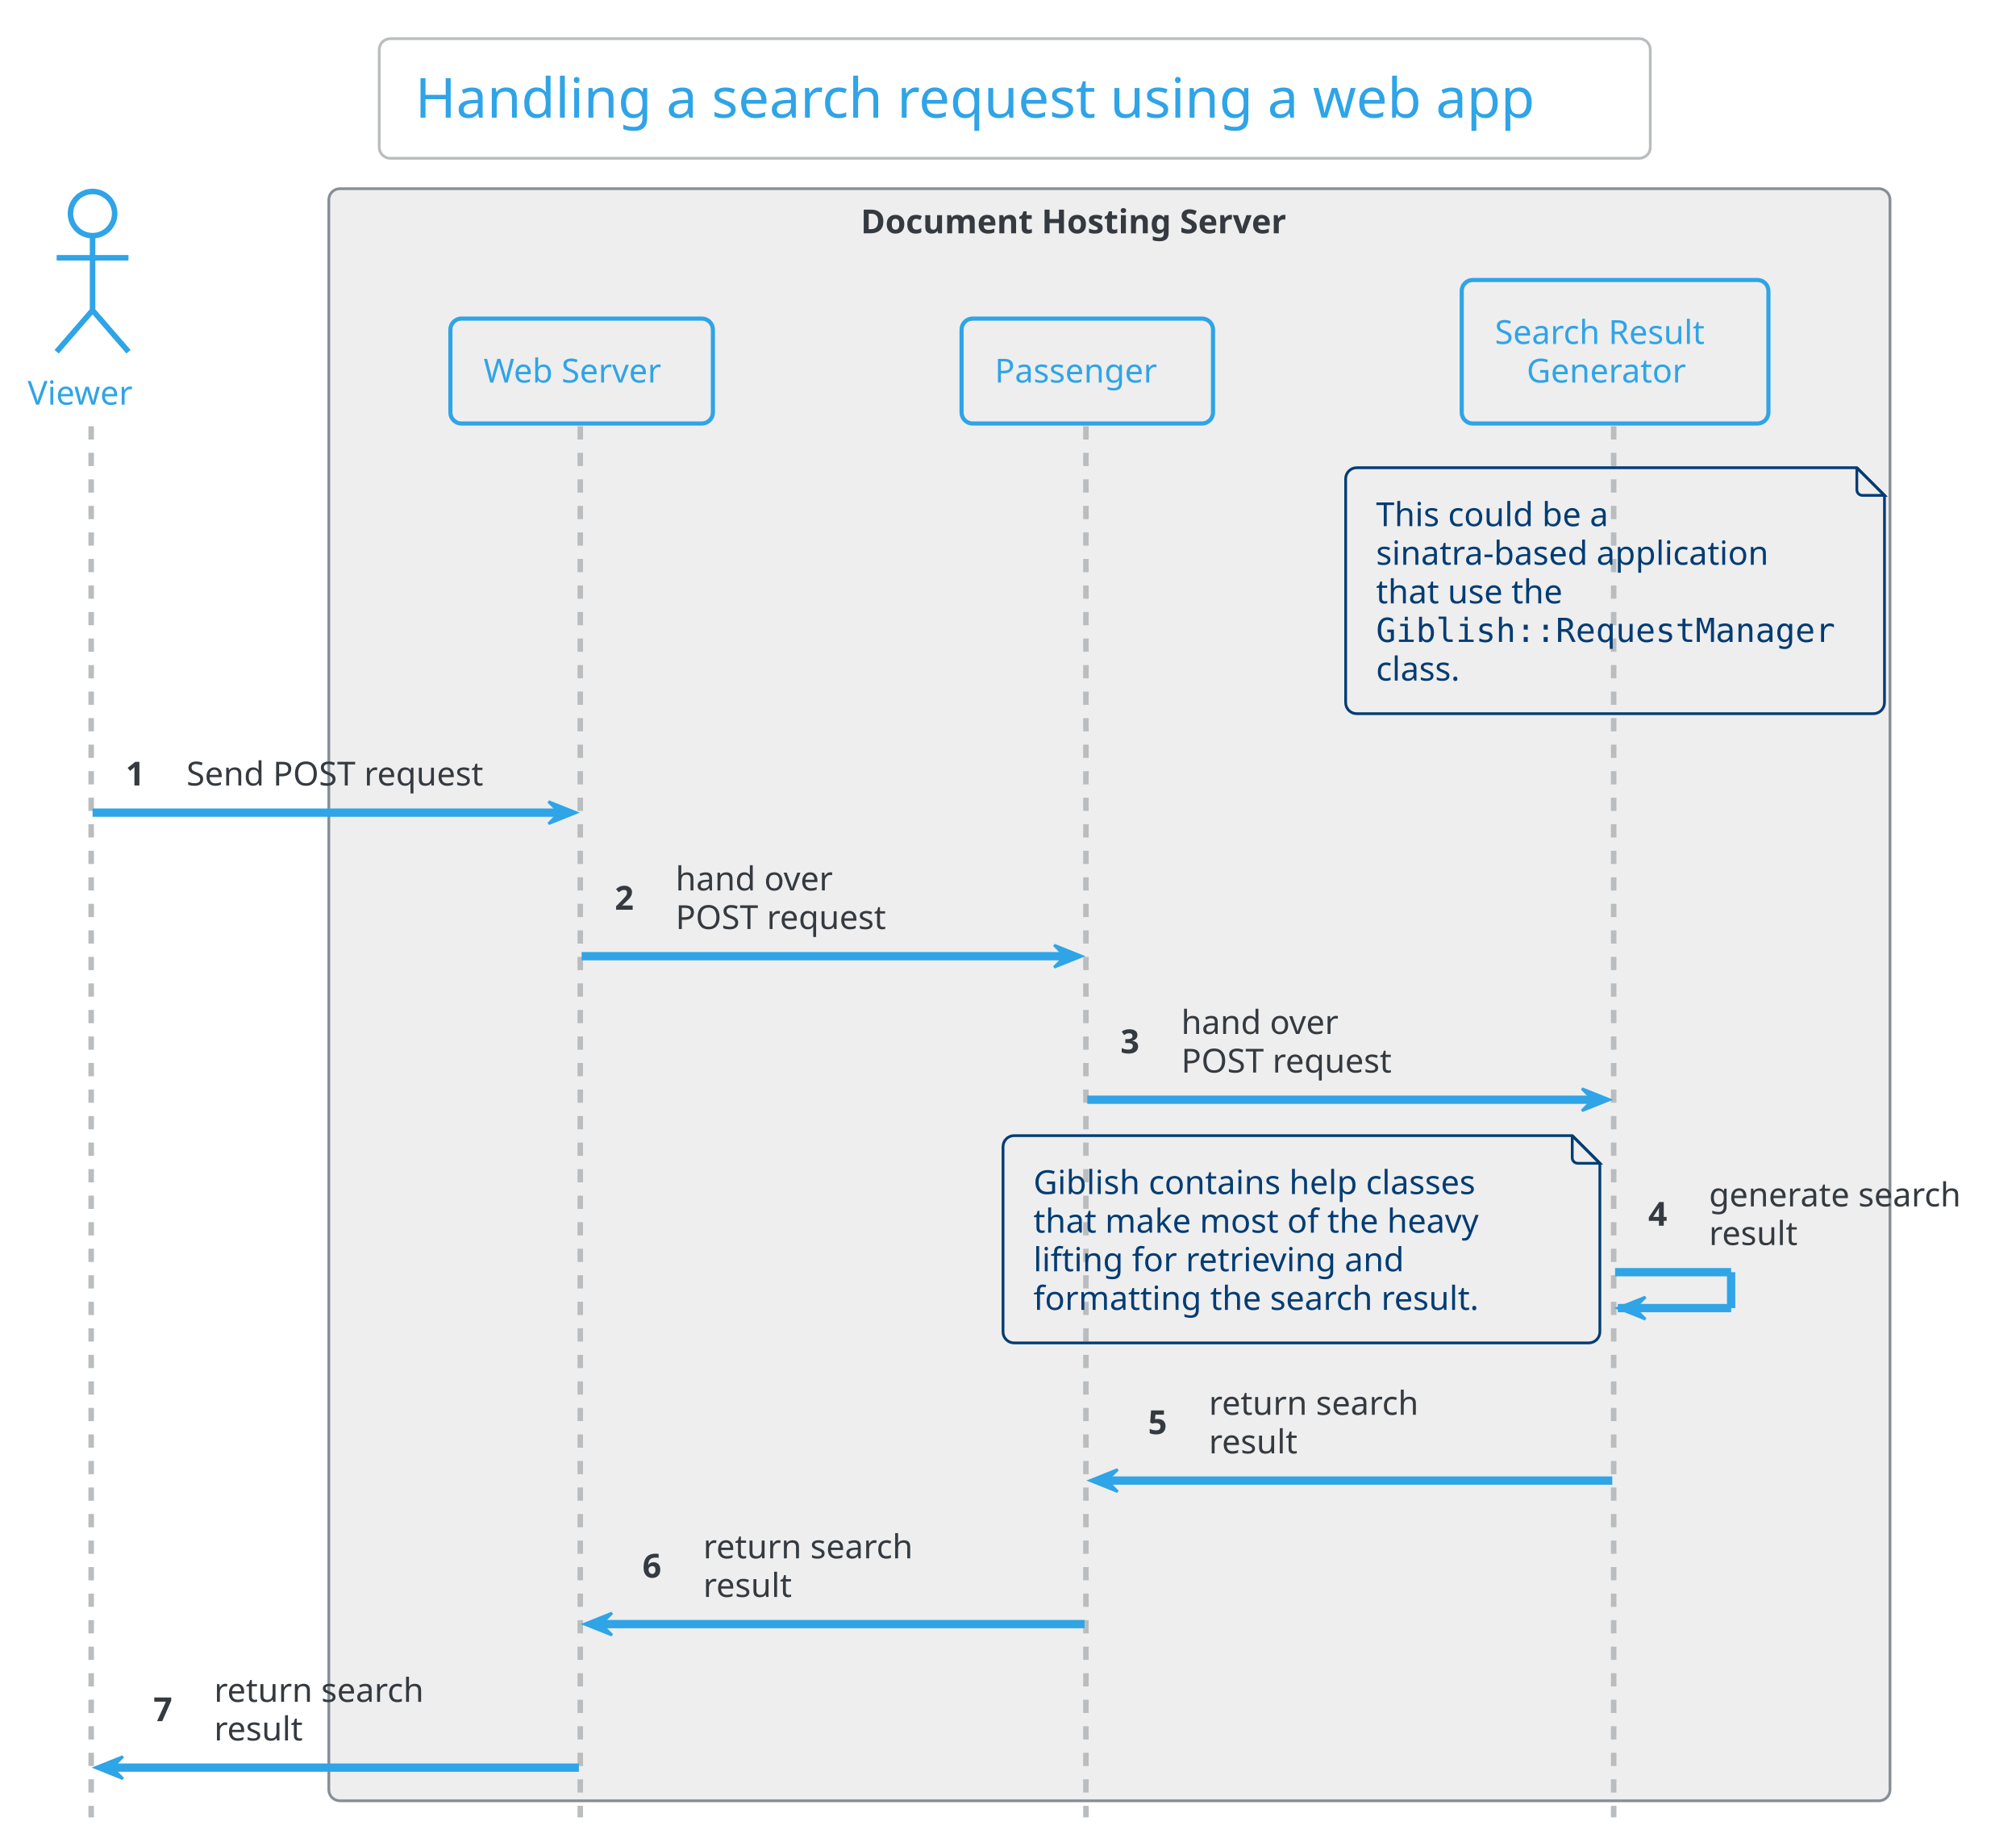
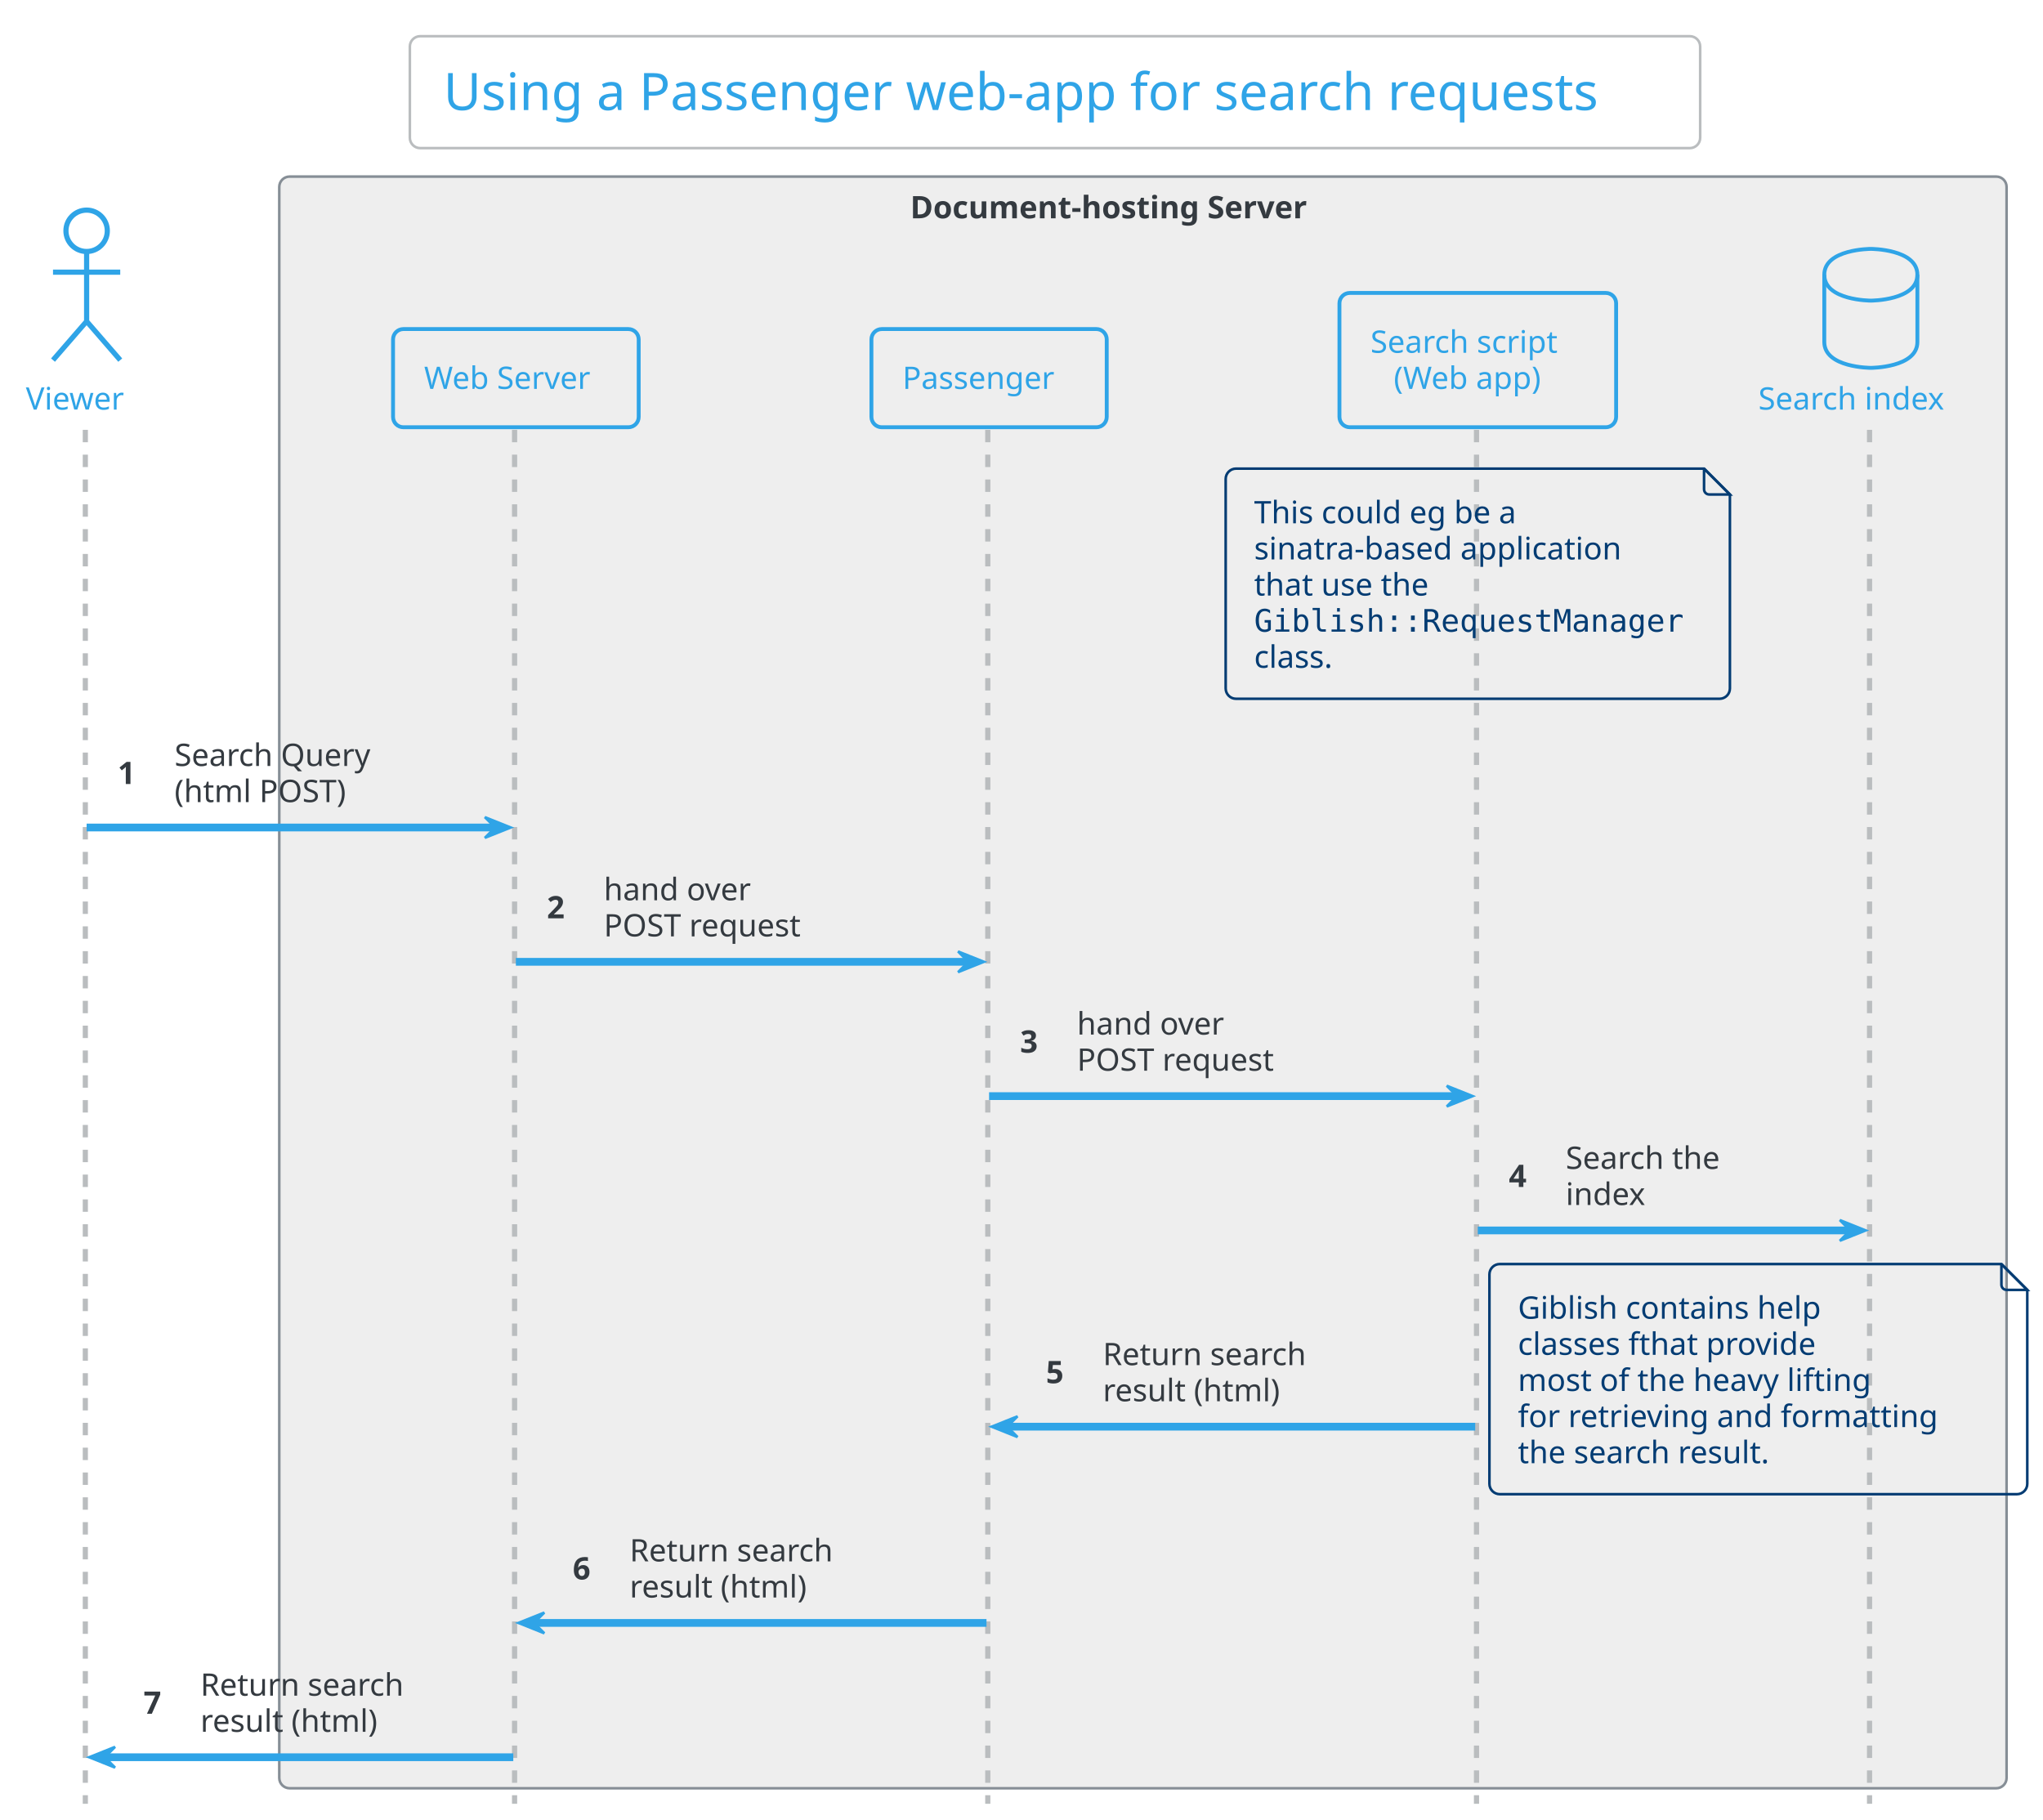
- <svg xmlns="http://www.w3.org/2000/svg" contentScriptType="application/ecmascript" contentStyleType="text/css" height="691.667px" preserveAspectRatio="none" style="width:760px;height:691px;background:#00000000;" version="1.1" viewBox="0 0 760 691" width="760.417px" zoomAndPan="magnify">
+ <svg xmlns="http://www.w3.org/2000/svg" contentScriptType="application/ecmascript" contentStyleType="text/css" height="733.333px" preserveAspectRatio="none" style="width:823px;height:733px;background:#00000000;" version="1.1" viewBox="0 0 823 733" width="823.958px" zoomAndPan="magnify">
  <defs />
  <g>
-     <rect height="45.085" rx="4.167" ry="4.167" style="stroke:#BABDBF;stroke-width:1.042;fill:none;" width="479.167" x="142.969" y="14.583" />
-     <text fill="#2FA4E7" font-family="Verdana" font-size="20.833" lengthAdjust="spacing" textLength="452.083" x="156.51" y="44.338">Handling a search request using a web app</text>
-     <rect fill="#EEEEEE" height="607.65" rx="4.167" ry="4.167" style="stroke:#868E96;stroke-width:1.042;" width="588.542" x="123.958" y="71.126" />
-     <text fill="#343A40" font-family="Verdana" font-size="12.5" font-weight="bold" lengthAdjust="spacing" textLength="187.5" x="324.479" y="87.937">Document Hosting Server</text>
-     <line style="stroke:#BABDBF;stroke-width:2.083;stroke-dasharray:5.0,5.0;" x1="34.375" x2="34.375" y1="160.677" y2="685.026" />
-     <line style="stroke:#BABDBF;stroke-width:2.083;stroke-dasharray:5.0,5.0;" x1="218.75" x2="218.75" y1="160.677" y2="685.026" />
-     <line style="stroke:#BABDBF;stroke-width:2.083;stroke-dasharray:5.0,5.0;" x1="409.375" x2="409.375" y1="160.677" y2="685.026" />
-     <line style="stroke:#BABDBF;stroke-width:2.083;stroke-dasharray:5.0,5.0;" x1="608.333" x2="608.333" y1="160.677" y2="685.026" />
-     <text fill="#2FA4E7" font-family="Verdana" font-size="12.5" lengthAdjust="spacing" textLength="42.708" x="10.417" y="152.521">Viewer</text>
-     <ellipse cx="34.896" cy="80.501" rx="8.333" ry="8.333" style="stroke:#2FA4E7;stroke-width:2.083;fill:none;" />
-     <path d="M34.896,88.835 L34.896,116.96 M21.354,97.168 L48.438,97.168 M34.896,116.96 L21.354,132.585 M34.896,116.96 L48.438,132.585 " fill="none" style="stroke:#2FA4E7;stroke-width:2.083;" />
-     <rect height="39.551" rx="4.167" ry="4.167" style="stroke:#2FA4E7;stroke-width:1.562;fill:none;" width="98.958" x="169.792" y="120.085" />
-     <text fill="#2FA4E7" font-family="Verdana" font-size="12.5" lengthAdjust="spacing" textLength="73.958" x="182.292" y="144.187">Web Server</text>
-     <rect height="39.551" rx="4.167" ry="4.167" style="stroke:#2FA4E7;stroke-width:1.562;fill:none;" width="94.792" x="362.5" y="120.085" />
-     <text fill="#2FA4E7" font-family="Verdana" font-size="12.5" lengthAdjust="spacing" textLength="69.792" x="375" y="144.187">Passenger</text>
-     <rect height="54.102" rx="4.167" ry="4.167" style="stroke:#2FA4E7;stroke-width:1.562;fill:none;" width="115.625" x="551.042" y="105.534" />
-     <text fill="#2FA4E7" font-family="Verdana" font-size="12.5" lengthAdjust="spacing" textLength="90.625" x="563.542" y="129.637">Search Result</text>
-     <text fill="#2FA4E7" font-family="Verdana" font-size="12.5" lengthAdjust="spacing" textLength="66.667" x="575.521" y="144.187">Generator</text>
-     <path d="M507.292,180.469 L507.292,264.844 A4.167,4.167 0 0 0 511.458,269.01 L706.25,269.01 A4.167,4.167 0 0 0 710.417,264.844 L710.417,186.719 L700,176.302 L511.458,176.302 A4.167,4.167 0 0 0 507.292,180.469 " style="stroke:#033C73;stroke-width:1.042;fill:none;" />
-     <path d="M700,176.302 L700,184.635 A2.083,2.083 0 0 0 702.083,186.719 L710.417,186.719 L700,176.302 " style="stroke:#033C73;stroke-width:1.042;fill:none;" />
-     <text fill="#033C73" font-family="Verdana" font-size="12.5" lengthAdjust="spacing" textLength="98.958" x="518.75" y="198.321">This could be a</text>
-     <text fill="#033C73" font-family="Verdana" font-size="12.5" lengthAdjust="spacing" textLength="166.667" x="518.75" y="212.872">sinatra-based application</text>
-     <text fill="#033C73" font-family="Verdana" font-size="12.5" lengthAdjust="spacing" textLength="81.25" x="518.75" y="227.423">that use the</text>
-     <text fill="#033C73" font-family="monospace" font-size="12.5" lengthAdjust="spacing" textLength="167.708" x="518.75" y="241.974">Giblish::RequestManager</text>
-     <text fill="#033C73" font-family="Verdana" font-size="12.5" lengthAdjust="spacing" textLength="37.5" x="518.75" y="256.525">class.</text>
-     <polygon fill="#2FA4E7" points="206.771,302.148,217.188,306.315,206.771,310.482,210.938,306.315" style="stroke:#2FA4E7;stroke-width:1.042;" />
-     <line style="stroke:#2FA4E7;stroke-width:3.125;" x1="34.896" x2="213.021" y1="306.315" y2="306.315" />
-     <text fill="#343A40" font-family="Verdana" font-size="12.5" font-weight="bold" lengthAdjust="spacing" textLength="8.333" x="47.396" y="296.075">1</text>
-     <text fill="#343A40" font-family="Verdana" font-size="12.5" lengthAdjust="spacing" textLength="126.042" x="70.312" y="296.075">Send POST request</text>
-     <polygon fill="#2FA4E7" points="397.396,356.25,407.812,360.417,397.396,364.583,401.562,360.417" style="stroke:#2FA4E7;stroke-width:1.042;" />
-     <line style="stroke:#2FA4E7;stroke-width:3.125;" x1="219.271" x2="403.646" y1="360.417" y2="360.417" />
-     <text fill="#343A40" font-family="Verdana" font-size="12.5" font-weight="bold" lengthAdjust="spacing" textLength="8.333" x="231.771" y="342.902">2</text>
-     <text fill="#343A40" font-family="Verdana" font-size="12.5" lengthAdjust="spacing" textLength="65.625" x="254.688" y="335.626">hand over</text>
-     <text fill="#343A40" font-family="Verdana" font-size="12.5" lengthAdjust="spacing" textLength="88.542" x="254.688" y="350.177">POST request</text>
-     <polygon fill="#2FA4E7" points="596.354,410.352,606.771,414.518,596.354,418.685,600.521,414.518" style="stroke:#2FA4E7;stroke-width:1.042;" />
-     <line style="stroke:#2FA4E7;stroke-width:3.125;" x1="409.896" x2="602.604" y1="414.518" y2="414.518" />
-     <text fill="#343A40" font-family="Verdana" font-size="12.5" font-weight="bold" lengthAdjust="spacing" textLength="8.333" x="422.396" y="397.003">3</text>
-     <text fill="#343A40" font-family="Verdana" font-size="12.5" lengthAdjust="spacing" textLength="65.625" x="445.312" y="389.728">hand over</text>
-     <text fill="#343A40" font-family="Verdana" font-size="12.5" lengthAdjust="spacing" textLength="88.542" x="445.312" y="404.279">POST request</text>
-     <line style="stroke:#2FA4E7;stroke-width:3.125;" x1="608.854" x2="652.604" y1="479.525" y2="479.525" />
-     <line style="stroke:#2FA4E7;stroke-width:3.125;" x1="652.604" x2="652.604" y1="479.525" y2="493.066" />
-     <line style="stroke:#2FA4E7;stroke-width:3.125;" x1="609.896" x2="652.604" y1="493.066" y2="493.066" />
-     <polygon fill="#2FA4E7" points="620.312,488.9,609.896,493.066,620.312,497.233,616.146,493.066" style="stroke:#2FA4E7;stroke-width:1.042;" />
-     <text fill="#343A40" font-family="Verdana" font-size="12.5" font-weight="bold" lengthAdjust="spacing" textLength="8.333" x="621.354" y="462.01">4</text>
-     <text fill="#343A40" font-family="Verdana" font-size="12.5" lengthAdjust="spacing" textLength="109.375" x="644.271" y="454.734">generate search</text>
-     <text fill="#343A40" font-family="Verdana" font-size="12.5" lengthAdjust="spacing" textLength="37.5" x="644.271" y="469.285">result</text>
-     <path d="M378.125,432.227 L378.125,502.018 A4.167,4.167 0 0 0 382.292,506.185 L598.958,506.185 A4.167,4.167 0 0 0 603.125,502.018 L603.125,438.477 L592.708,428.06 L382.292,428.06 A4.167,4.167 0 0 0 378.125,432.227 " style="stroke:#033C73;stroke-width:1.042;fill:none;" />
-     <path d="M592.708,428.06 L592.708,436.393 A2.083,2.083 0 0 0 594.792,438.477 L603.125,438.477 L592.708,428.06 " style="stroke:#033C73;stroke-width:1.042;fill:none;" />
-     <text fill="#033C73" font-family="Verdana" font-size="12.5" lengthAdjust="spacing" textLength="188.542" x="389.583" y="450.079">Giblish contains help classes</text>
-     <text fill="#033C73" font-family="Verdana" font-size="12.5" lengthAdjust="spacing" textLength="187.5" x="389.583" y="464.63">that make most of the heavy</text>
-     <text fill="#033C73" font-family="Verdana" font-size="12.5" lengthAdjust="spacing" textLength="152.083" x="389.583" y="479.181">lifting for retrieving and</text>
-     <text fill="#033C73" font-family="Verdana" font-size="12.5" lengthAdjust="spacing" textLength="188.542" x="389.583" y="493.732">formatting the search result.</text>
-     <polygon fill="#2FA4E7" points="421.354,553.906,410.938,558.073,421.354,562.24,417.188,558.073" style="stroke:#2FA4E7;stroke-width:1.042;" />
-     <line style="stroke:#2FA4E7;stroke-width:3.125;" x1="415.104" x2="607.812" y1="558.073" y2="558.073" />
-     <text fill="#343A40" font-family="Verdana" font-size="12.5" font-weight="bold" lengthAdjust="spacing" textLength="8.333" x="432.812" y="540.558">5</text>
-     <text fill="#343A40" font-family="Verdana" font-size="12.5" lengthAdjust="spacing" textLength="89.583" x="455.729" y="533.283">return search</text>
-     <text fill="#343A40" font-family="Verdana" font-size="12.5" lengthAdjust="spacing" textLength="37.5" x="455.729" y="547.833">result</text>
-     <polygon fill="#2FA4E7" points="230.729,608.008,220.312,612.174,230.729,616.341,226.562,612.174" style="stroke:#2FA4E7;stroke-width:1.042;" />
-     <line style="stroke:#2FA4E7;stroke-width:3.125;" x1="224.479" x2="408.854" y1="612.174" y2="612.174" />
-     <text fill="#343A40" font-family="Verdana" font-size="12.5" font-weight="bold" lengthAdjust="spacing" textLength="8.333" x="242.188" y="594.659">6</text>
-     <text fill="#343A40" font-family="Verdana" font-size="12.5" lengthAdjust="spacing" textLength="89.583" x="265.104" y="587.384">return search</text>
-     <text fill="#343A40" font-family="Verdana" font-size="12.5" lengthAdjust="spacing" textLength="37.5" x="265.104" y="601.935">result</text>
-     <polygon fill="#2FA4E7" points="46.354,662.109,35.938,666.276,46.354,670.443,42.188,666.276" style="stroke:#2FA4E7;stroke-width:1.042;" />
-     <line style="stroke:#2FA4E7;stroke-width:3.125;" x1="40.104" x2="218.229" y1="666.276" y2="666.276" />
-     <text fill="#343A40" font-family="Verdana" font-size="12.5" font-weight="bold" lengthAdjust="spacing" textLength="8.333" x="57.812" y="648.761">7</text>
-     <text fill="#343A40" font-family="Verdana" font-size="12.5" lengthAdjust="spacing" textLength="93.75" x="80.729" y="641.486">return  search</text>
-     <text fill="#343A40" font-family="Verdana" font-size="12.5" lengthAdjust="spacing" textLength="37.5" x="80.729" y="656.036">result</text>
+     <rect height="45.085" rx="4.167" ry="4.167" style="stroke:#BABDBF;stroke-width:1.042;fill:none;" width="519.792" x="165.104" y="14.583" />
+     <text fill="#2FA4E7" font-family="Verdana" font-size="20.833" lengthAdjust="spacing" textLength="492.708" x="178.646" y="44.338">Using a Passenger web-app for search requests</text>
+     <rect fill="#EEEEEE" height="649.219" rx="4.167" ry="4.167" style="stroke:#868E96;stroke-width:1.042;" width="695.833" x="112.5" y="71.126" />
+     <text fill="#343A40" font-family="Verdana" font-size="12.5" font-weight="bold" lengthAdjust="spacing" textLength="187.5" x="366.667" y="87.937">Document-hosting Server</text>
+     <line style="stroke:#BABDBF;stroke-width:2.083;stroke-dasharray:5.0,5.0;" x1="34.375" x2="34.375" y1="173.144" y2="726.595" />
+     <line style="stroke:#BABDBF;stroke-width:2.083;stroke-dasharray:5.0,5.0;" x1="207.292" x2="207.292" y1="173.144" y2="726.595" />
+     <line style="stroke:#BABDBF;stroke-width:2.083;stroke-dasharray:5.0,5.0;" x1="397.917" x2="397.917" y1="173.144" y2="726.595" />
+     <line style="stroke:#BABDBF;stroke-width:2.083;stroke-dasharray:5.0,5.0;" x1="594.792" x2="594.792" y1="173.144" y2="726.595" />
+     <line style="stroke:#BABDBF;stroke-width:2.083;stroke-dasharray:5.0,5.0;" x1="753.125" x2="753.125" y1="173.144" y2="726.595" />
+     <text fill="#2FA4E7" font-family="Verdana" font-size="12.5" lengthAdjust="spacing" textLength="42.708" x="10.417" y="164.988">Viewer</text>
+     <ellipse cx="34.896" cy="92.969" rx="8.333" ry="8.333" style="stroke:#2FA4E7;stroke-width:2.083;fill:none;" />
+     <path d="M34.896,101.302 L34.896,129.427 M21.354,109.635 L48.438,109.635 M34.896,129.427 L21.354,145.052 M34.896,129.427 L48.438,145.052 " fill="none" style="stroke:#2FA4E7;stroke-width:2.083;" />
+     <rect height="39.551" rx="4.167" ry="4.167" style="stroke:#2FA4E7;stroke-width:1.562;fill:none;" width="98.958" x="158.333" y="132.552" />
+     <text fill="#2FA4E7" font-family="Verdana" font-size="12.5" lengthAdjust="spacing" textLength="73.958" x="170.833" y="156.655">Web Server</text>
+     <rect height="39.551" rx="4.167" ry="4.167" style="stroke:#2FA4E7;stroke-width:1.562;fill:none;" width="94.792" x="351.042" y="132.552" />
+     <text fill="#2FA4E7" font-family="Verdana" font-size="12.5" lengthAdjust="spacing" textLength="69.792" x="363.542" y="156.655">Passenger</text>
+     <rect height="54.102" rx="4.167" ry="4.167" style="stroke:#2FA4E7;stroke-width:1.562;fill:none;" width="111.458" x="539.583" y="118.001" />
+     <text fill="#2FA4E7" font-family="Verdana" font-size="12.5" lengthAdjust="spacing" textLength="86.458" x="552.083" y="142.104">Search script</text>
+     <text fill="#2FA4E7" font-family="Verdana" font-size="12.5" lengthAdjust="spacing" textLength="67.708" x="561.458" y="156.655">(Web app)</text>
+     <text fill="#2FA4E7" font-family="Verdana" font-size="12.5" lengthAdjust="spacing" textLength="84.375" x="708.333" y="164.988">Search index</text>
+     <path d="M734.896,110.677 C734.896,100.26 753.646,100.26 753.646,100.26 C753.646,100.26 772.396,100.26 772.396,110.677 L772.396,137.76 C772.396,148.177 753.646,148.177 753.646,148.177 C753.646,148.177 734.896,148.177 734.896,137.76 L734.896,110.677 " style="stroke:#2FA4E7;stroke-width:1.562;fill:none;" />
+     <path d="M734.896,110.677 C734.896,121.094 753.646,121.094 753.646,121.094 C753.646,121.094 772.396,121.094 772.396,110.677 " fill="none" style="stroke:#2FA4E7;stroke-width:1.562;" />
+     <path d="M493.75,192.936 L493.75,277.311 A4.167,4.167 0 0 0 497.917,281.478 L692.708,281.478 A4.167,4.167 0 0 0 696.875,277.311 L696.875,199.186 L686.458,188.769 L497.917,188.769 A4.167,4.167 0 0 0 493.75,192.936 " style="stroke:#033C73;stroke-width:1.042;fill:none;" />
+     <path d="M686.458,188.769 L686.458,197.103 A2.083,2.083 0 0 0 688.542,199.186 L696.875,199.186 L686.458,188.769 " style="stroke:#033C73;stroke-width:1.042;fill:none;" />
+     <text fill="#033C73" font-family="Verdana" font-size="12.5" lengthAdjust="spacing" textLength="119.792" x="505.208" y="210.789">This could eg be a</text>
+     <text fill="#033C73" font-family="Verdana" font-size="12.5" lengthAdjust="spacing" textLength="166.667" x="505.208" y="225.34">sinatra-based application</text>
+     <text fill="#033C73" font-family="Verdana" font-size="12.5" lengthAdjust="spacing" textLength="81.25" x="505.208" y="239.891">that use the</text>
+     <text fill="#033C73" font-family="monospace" font-size="12.5" lengthAdjust="spacing" textLength="167.708" x="505.208" y="254.441">Giblish::RequestManager</text>
+     <text fill="#033C73" font-family="Verdana" font-size="12.5" lengthAdjust="spacing" textLength="37.5" x="505.208" y="268.992">class.</text>
+     <polygon fill="#2FA4E7" points="195.312,329.167,205.729,333.333,195.312,337.5,199.479,333.333" style="stroke:#2FA4E7;stroke-width:1.042;" />
+     <line style="stroke:#2FA4E7;stroke-width:3.125;" x1="34.896" x2="201.562" y1="333.333" y2="333.333" />
+     <text fill="#343A40" font-family="Verdana" font-size="12.5" font-weight="bold" lengthAdjust="spacing" textLength="8.333" x="47.396" y="315.818">1</text>
+     <text fill="#343A40" font-family="Verdana" font-size="12.5" lengthAdjust="spacing" textLength="87.5" x="70.312" y="308.543">Search Query</text>
+     <text fill="#343A40" font-family="Verdana" font-size="12.5" lengthAdjust="spacing" textLength="76.042" x="70.312" y="323.094">(html POST)</text>
+     <polygon fill="#2FA4E7" points="385.938,383.268,396.354,387.435,385.938,391.602,390.104,387.435" style="stroke:#2FA4E7;stroke-width:1.042;" />
+     <line style="stroke:#2FA4E7;stroke-width:3.125;" x1="207.812" x2="392.188" y1="387.435" y2="387.435" />
+     <text fill="#343A40" font-family="Verdana" font-size="12.5" font-weight="bold" lengthAdjust="spacing" textLength="8.333" x="220.312" y="369.92">2</text>
+     <text fill="#343A40" font-family="Verdana" font-size="12.5" lengthAdjust="spacing" textLength="65.625" x="243.229" y="362.644">hand over</text>
+     <text fill="#343A40" font-family="Verdana" font-size="12.5" lengthAdjust="spacing" textLength="88.542" x="243.229" y="377.195">POST request</text>
+     <polygon fill="#2FA4E7" points="582.812,437.37,593.229,441.536,582.812,445.703,586.979,441.536" style="stroke:#2FA4E7;stroke-width:1.042;" />
+     <line style="stroke:#2FA4E7;stroke-width:3.125;" x1="398.438" x2="589.062" y1="441.536" y2="441.536" />
+     <text fill="#343A40" font-family="Verdana" font-size="12.5" font-weight="bold" lengthAdjust="spacing" textLength="8.333" x="410.938" y="424.021">3</text>
+     <text fill="#343A40" font-family="Verdana" font-size="12.5" lengthAdjust="spacing" textLength="65.625" x="433.854" y="416.746">hand over</text>
+     <text fill="#343A40" font-family="Verdana" font-size="12.5" lengthAdjust="spacing" textLength="88.542" x="433.854" y="431.297">POST request</text>
+     <polygon fill="#2FA4E7" points="741.146,491.471,751.562,495.638,741.146,499.805,745.312,495.638" style="stroke:#2FA4E7;stroke-width:1.042;" />
+     <line style="stroke:#2FA4E7;stroke-width:3.125;" x1="595.312" x2="747.396" y1="495.638" y2="495.638" />
+     <text fill="#343A40" font-family="Verdana" font-size="12.5" font-weight="bold" lengthAdjust="spacing" textLength="8.333" x="607.812" y="478.123">4</text>
+     <text fill="#343A40" font-family="Verdana" font-size="12.5" lengthAdjust="spacing" textLength="71.875" x="630.729" y="470.848">Search the</text>
+     <text fill="#343A40" font-family="Verdana" font-size="12.5" lengthAdjust="spacing" textLength="34.375" x="630.729" y="485.398">index</text>
+     <polygon fill="#2FA4E7" points="409.896,570.524,399.479,574.691,409.896,578.857,405.729,574.691" style="stroke:#2FA4E7;stroke-width:1.042;" />
+     <line style="stroke:#2FA4E7;stroke-width:3.125;" x1="403.646" x2="594.271" y1="574.691" y2="574.691" />
+     <text fill="#343A40" font-family="Verdana" font-size="12.5" font-weight="bold" lengthAdjust="spacing" textLength="8.333" x="421.354" y="557.176">5</text>
+     <text fill="#343A40" font-family="Verdana" font-size="12.5" lengthAdjust="spacing" textLength="92.708" x="444.271" y="549.9">Return search</text>
+     <text fill="#343A40" font-family="Verdana" font-size="12.5" lengthAdjust="spacing" textLength="80.208" x="444.271" y="564.451">result (html)</text>
+     <path d="M600,513.346 L600,597.721 A4.167,4.167 0 0 0 604.167,601.888 L812.5,601.888 A4.167,4.167 0 0 0 816.667,597.721 L816.667,519.596 L806.25,509.18 L604.167,509.18 A4.167,4.167 0 0 0 600,513.346 " style="stroke:#033C73;stroke-width:1.042;fill:none;" />
+     <path d="M806.25,509.18 L806.25,517.513 A2.083,2.083 0 0 0 808.333,519.596 L816.667,519.596 L806.25,509.18 " style="stroke:#033C73;stroke-width:1.042;fill:none;" />
+     <text fill="#033C73" font-family="Verdana" font-size="12.5" lengthAdjust="spacing" textLength="135.417" x="611.458" y="531.199">Giblish contains help</text>
+     <text fill="#033C73" font-family="Verdana" font-size="12.5" lengthAdjust="spacing" textLength="136.458" x="611.458" y="545.75">classes fthat provide</text>
+     <text fill="#033C73" font-family="Verdana" font-size="12.5" lengthAdjust="spacing" textLength="156.25" x="611.458" y="560.301">most of the heavy lifting</text>
+     <text fill="#033C73" font-family="Verdana" font-size="12.5" lengthAdjust="spacing" textLength="184.375" x="611.458" y="574.851">for retrieving and formatting</text>
+     <text fill="#033C73" font-family="Verdana" font-size="12.5" lengthAdjust="spacing" textLength="116.667" x="611.458" y="589.402">the search result.</text>
+     <polygon fill="#2FA4E7" points="219.271,649.577,208.854,653.744,219.271,657.91,215.104,653.744" style="stroke:#2FA4E7;stroke-width:1.042;" />
+     <line style="stroke:#2FA4E7;stroke-width:3.125;" x1="213.021" x2="397.396" y1="653.744" y2="653.744" />
+     <text fill="#343A40" font-family="Verdana" font-size="12.5" font-weight="bold" lengthAdjust="spacing" textLength="8.333" x="230.729" y="636.228">6</text>
+     <text fill="#343A40" font-family="Verdana" font-size="12.5" lengthAdjust="spacing" textLength="92.708" x="253.646" y="628.953">Return search</text>
+     <text fill="#343A40" font-family="Verdana" font-size="12.5" lengthAdjust="spacing" textLength="80.208" x="253.646" y="643.504">result (html)</text>
+     <polygon fill="#2FA4E7" points="46.354,703.678,35.938,707.845,46.354,712.012,42.188,707.845" style="stroke:#2FA4E7;stroke-width:1.042;" />
+     <line style="stroke:#2FA4E7;stroke-width:3.125;" x1="40.104" x2="206.771" y1="707.845" y2="707.845" />
+     <text fill="#343A40" font-family="Verdana" font-size="12.5" font-weight="bold" lengthAdjust="spacing" textLength="8.333" x="57.812" y="690.33">7</text>
+     <text fill="#343A40" font-family="Verdana" font-size="12.5" lengthAdjust="spacing" textLength="92.708" x="80.729" y="683.055">Return search</text>
+     <text fill="#343A40" font-family="Verdana" font-size="12.5" lengthAdjust="spacing" textLength="80.208" x="80.729" y="697.605">result (html)</text>
  </g>
</svg>
